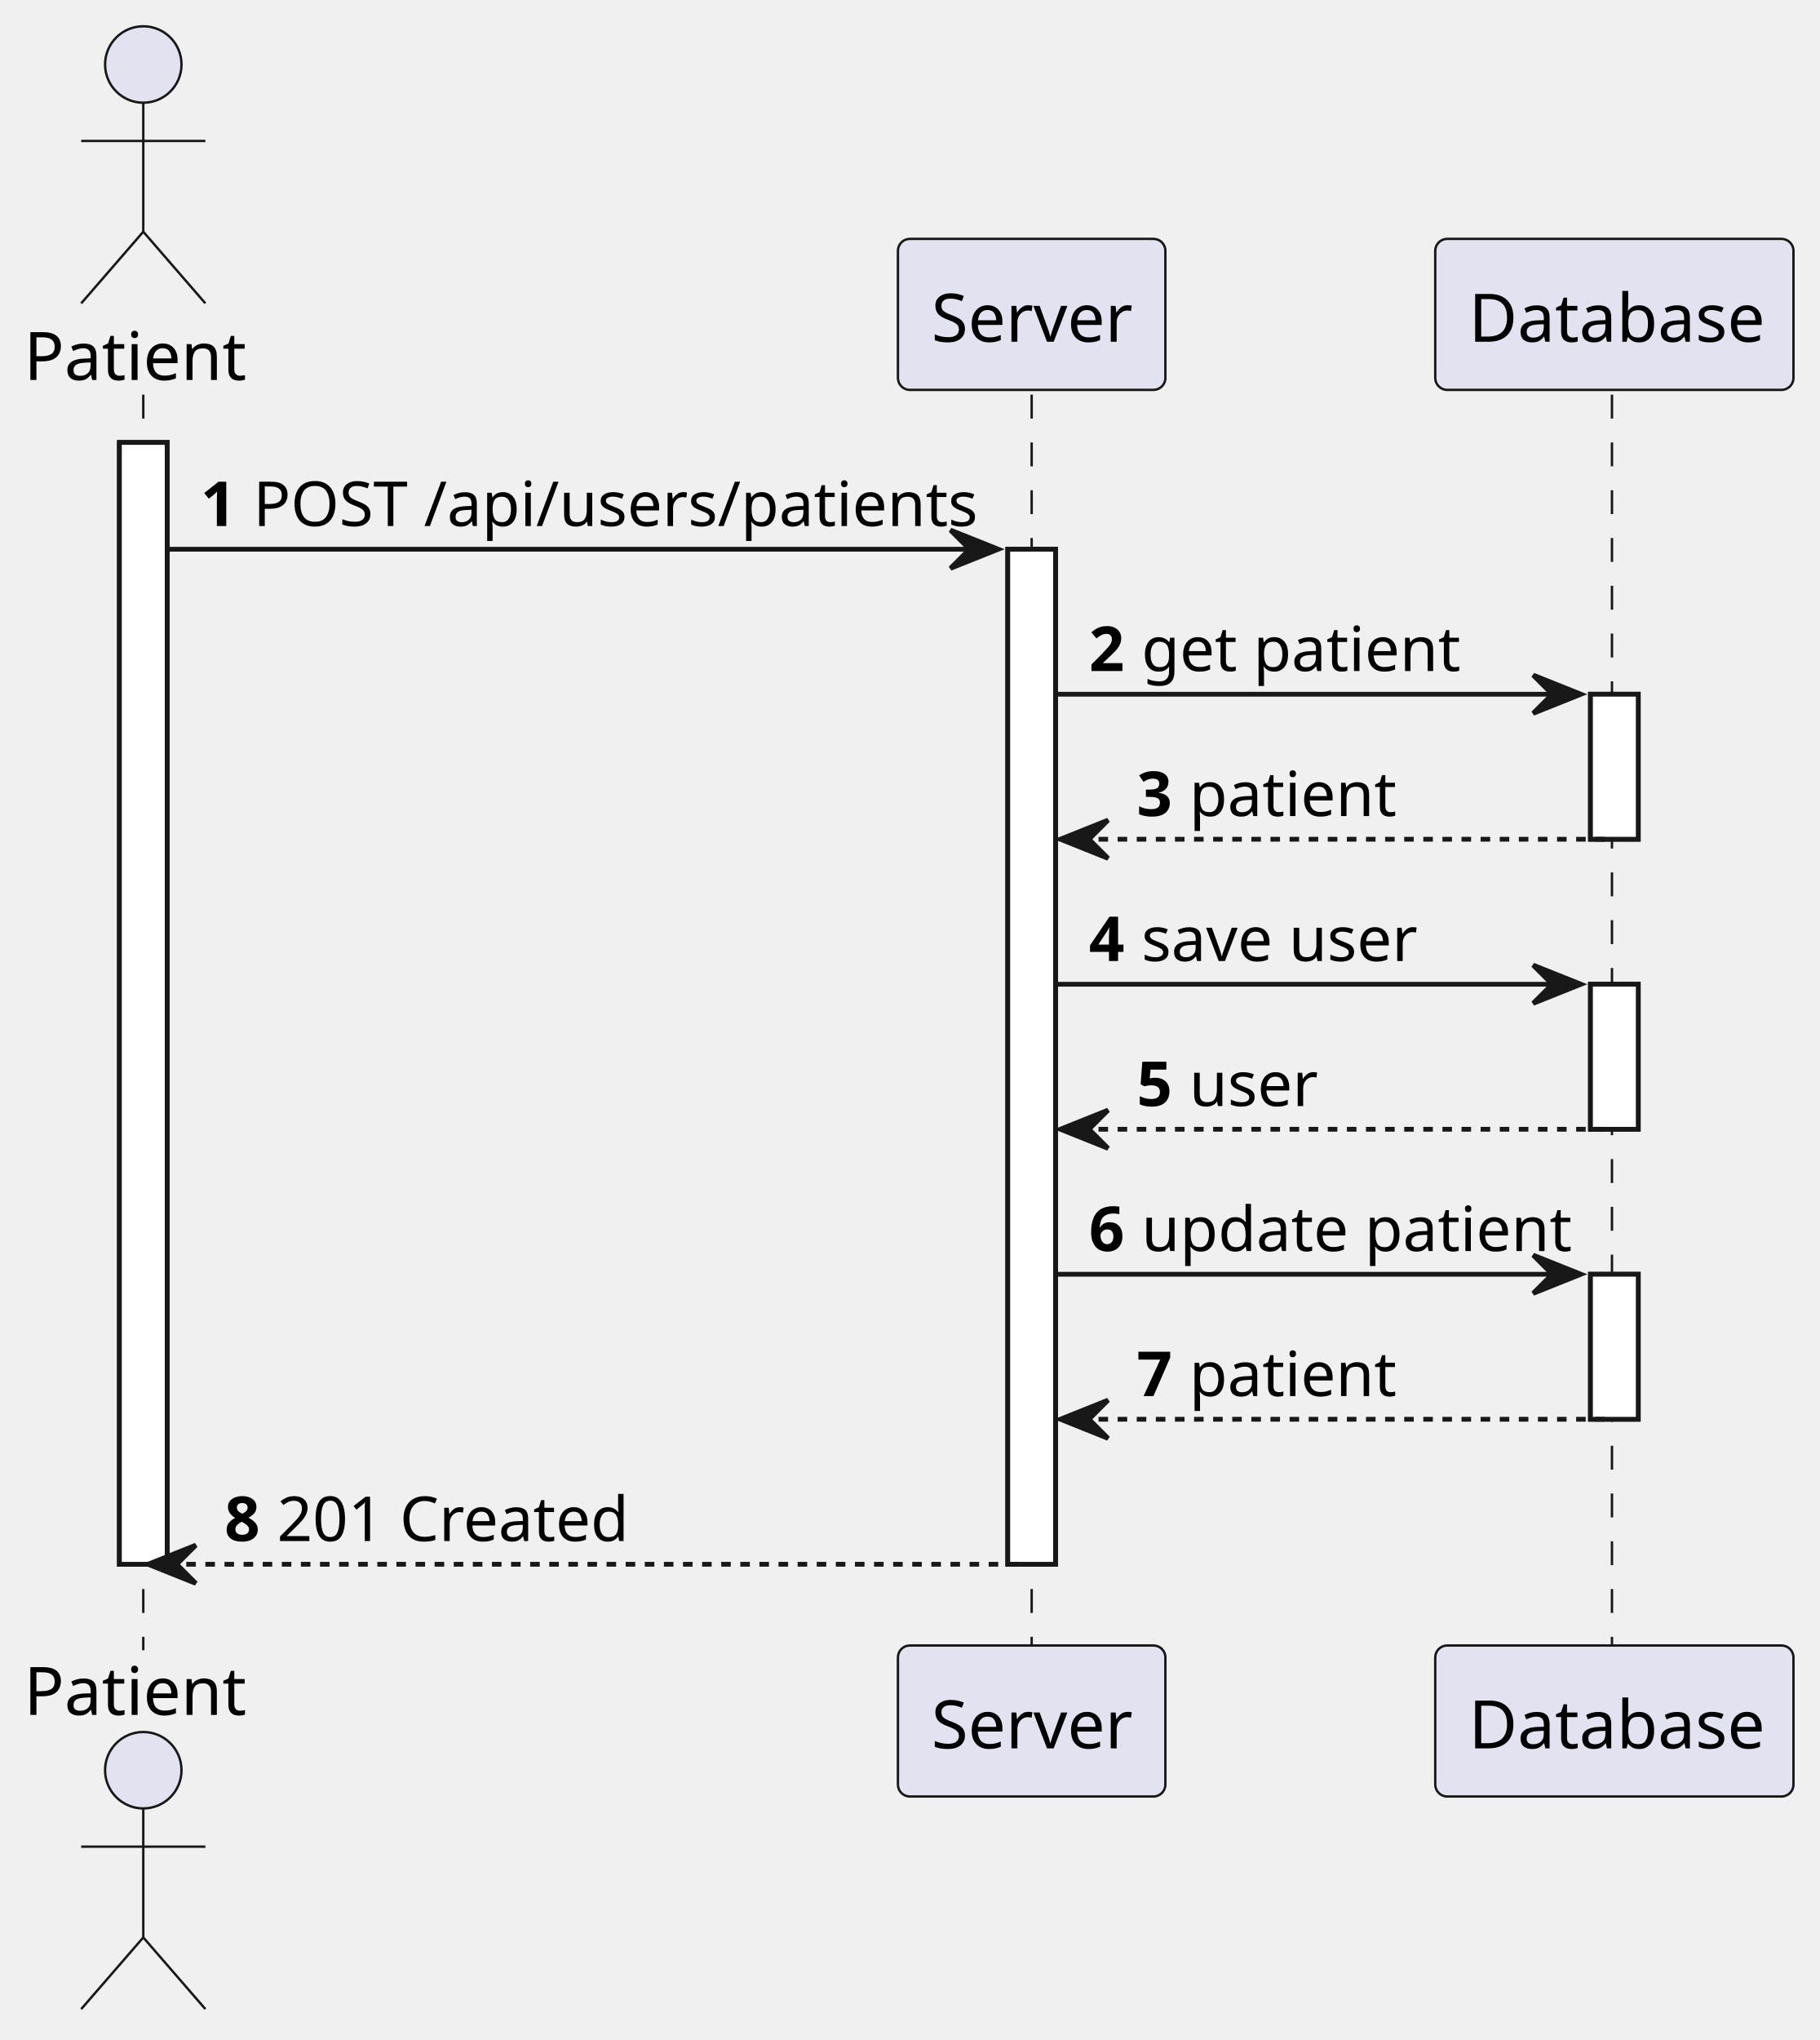
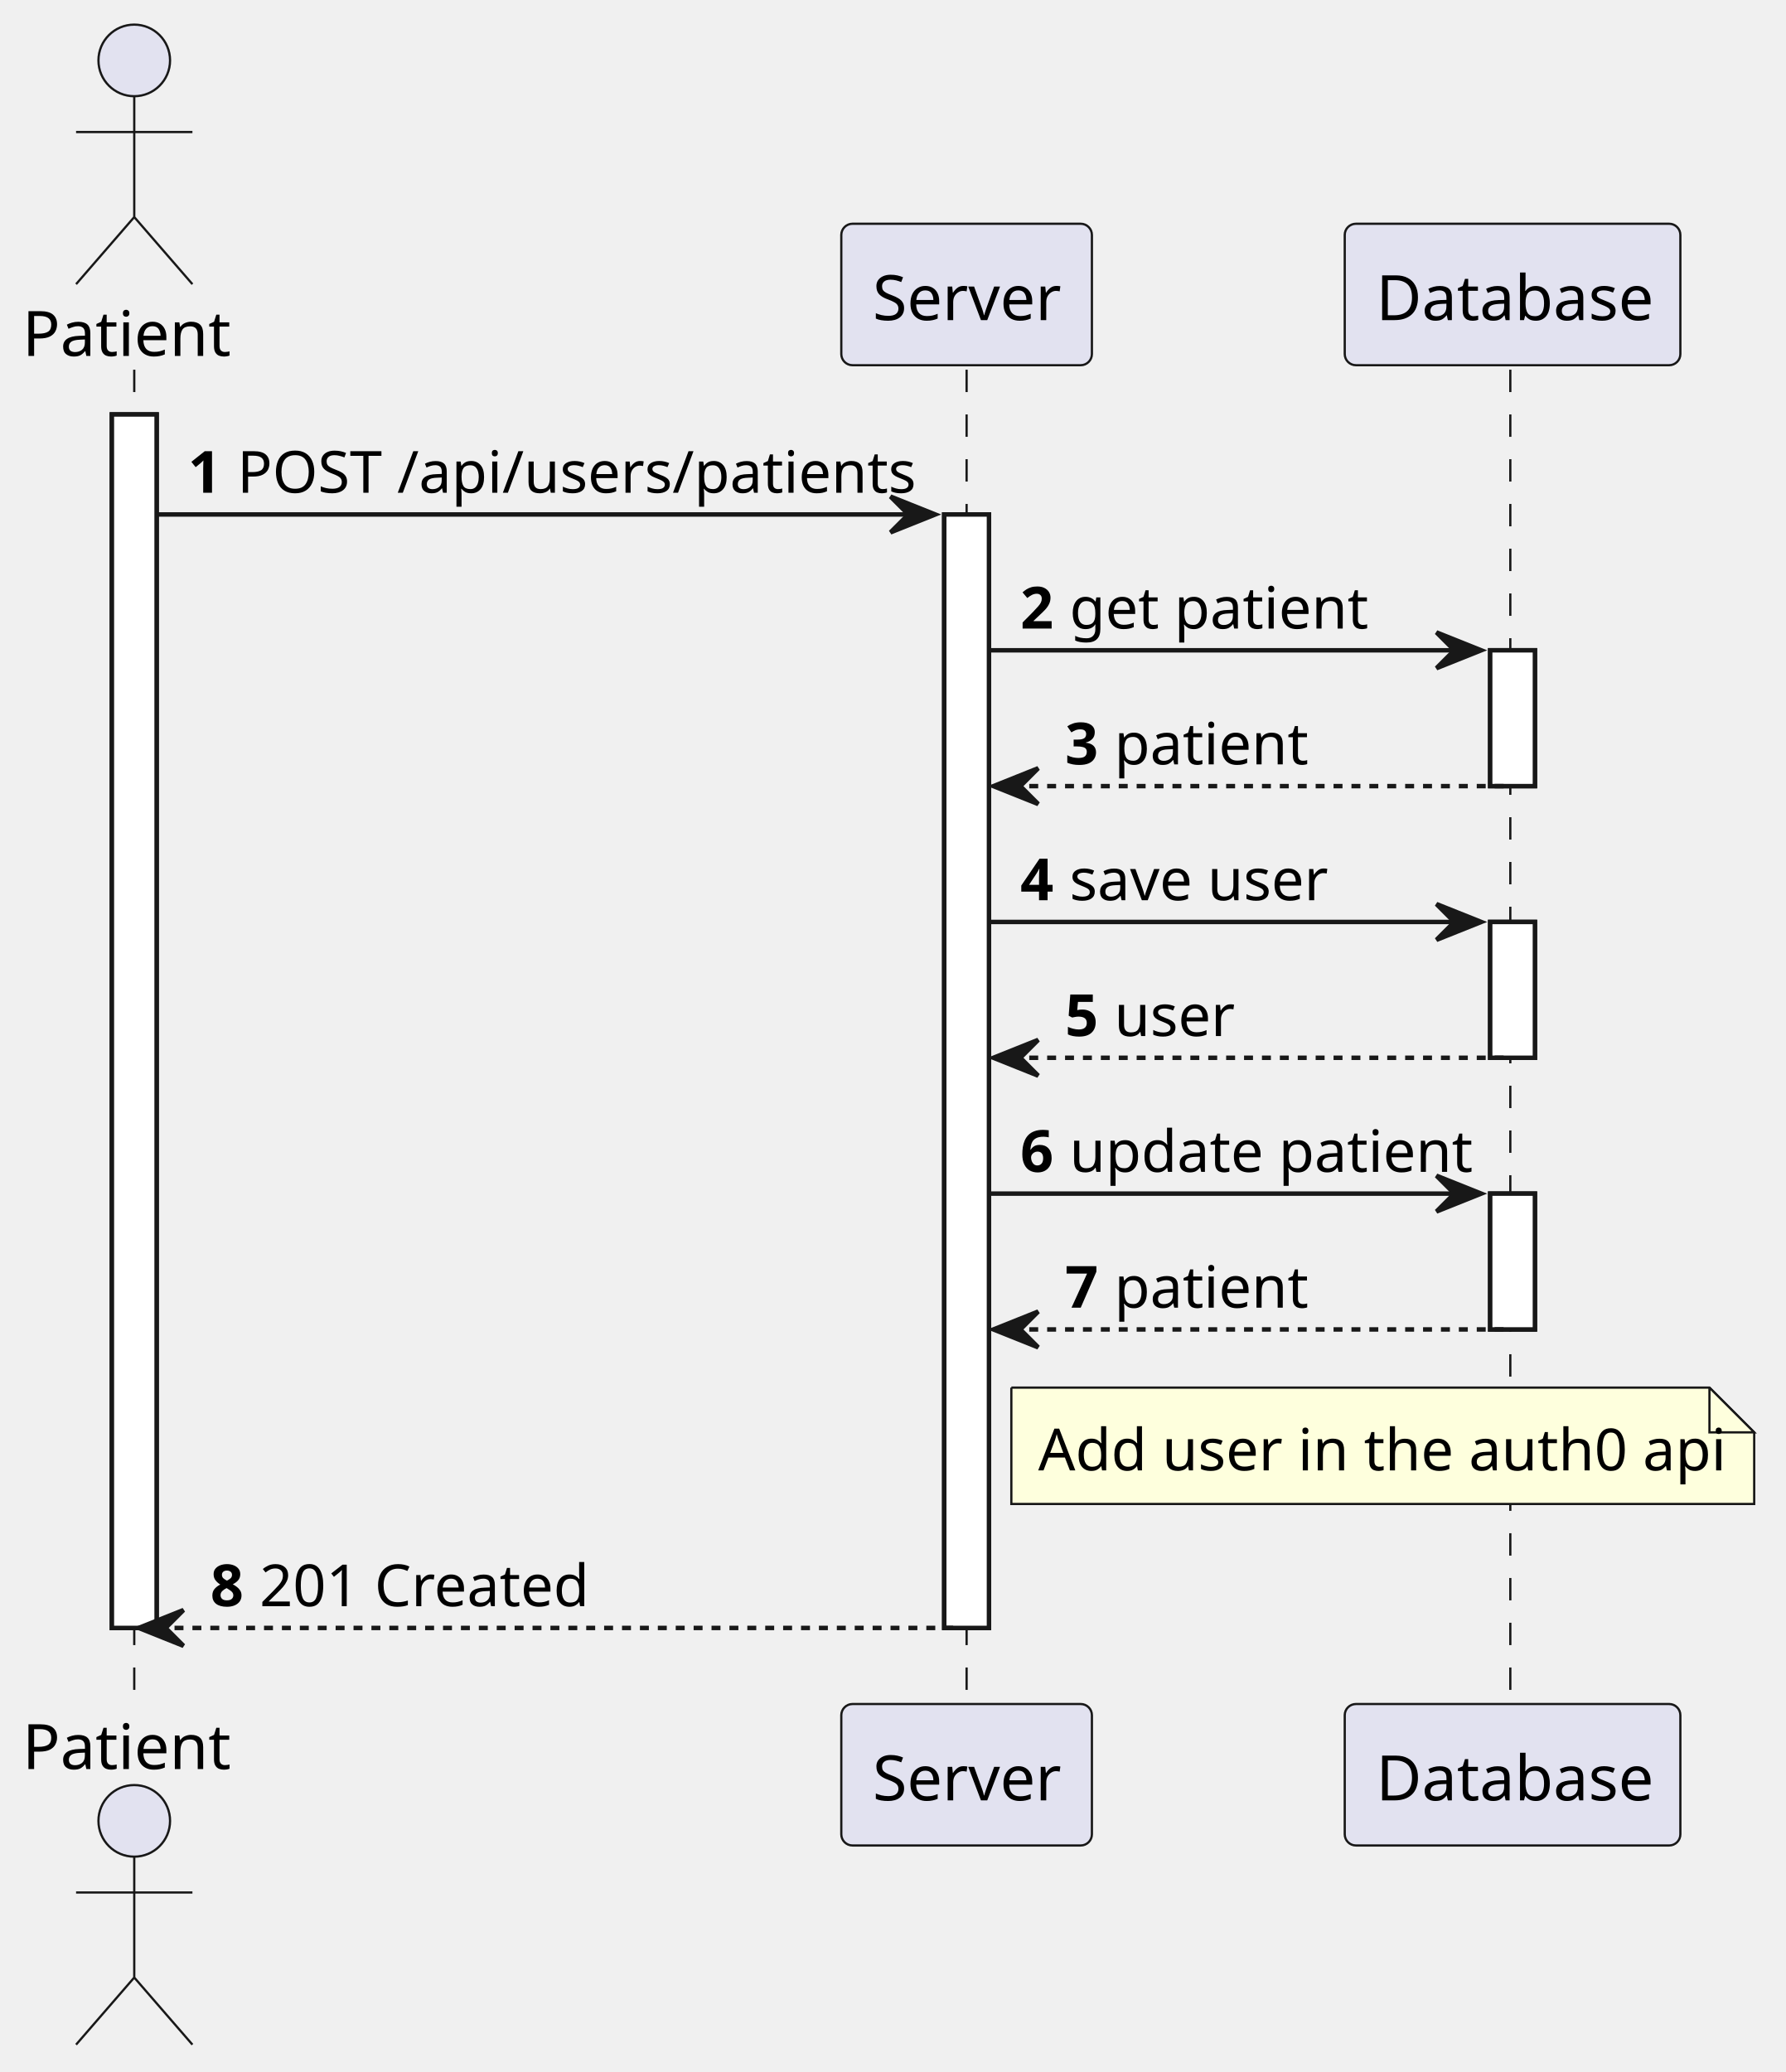
- <svg xmlns="http://www.w3.org/2000/svg" contentStyleType="text/css" height="427px" preserveAspectRatio="none" style="width:381px;height:427px;background:#FFFFFF;" version="1.1" viewBox="0 0 381 427" width="381px" zoomAndPan="magnify">
+ <svg xmlns="http://www.w3.org/2000/svg" contentStyleType="text/css" height="463px" preserveAspectRatio="none" style="width:399px;height:463px;background:#FFFFFF;" version="1.1" viewBox="0 0 399 463" width="399px" zoomAndPan="magnify">
  <defs />
  <g>
-     <rect fill="#FFFFFF" height="234.812" style="stroke:#181818;stroke-width:1.0;" width="10" x="25" y="92.609" />
-     <rect fill="#FFFFFF" height="212.461" style="stroke:#181818;stroke-width:1.0;" width="10" x="211" y="114.961" />
+     <rect fill="#FFFFFF" height="271.164" style="stroke:#181818;stroke-width:1.0;" width="10" x="25" y="92.609" />
+     <rect fill="#FFFFFF" height="248.812" style="stroke:#181818;stroke-width:1.0;" width="10" x="211" y="114.961" />
    <rect fill="#FFFFFF" height="30.352" style="stroke:#181818;stroke-width:1.0;" width="10" x="333" y="145.312" />
    <rect fill="#FFFFFF" height="30.352" style="stroke:#181818;stroke-width:1.0;" width="10" x="333" y="206.016" />
    <rect fill="#FFFFFF" height="30.352" style="stroke:#181818;stroke-width:1.0;" width="10" x="333" y="266.719" />
-     <line style="stroke:#181818;stroke-width:0.5;stroke-dasharray:5.0,5.0;" x1="30" x2="30" y1="82.609" y2="345.422" />
-     <line style="stroke:#181818;stroke-width:0.5;stroke-dasharray:5.0,5.0;" x1="216" x2="216" y1="82.609" y2="345.422" />
-     <line style="stroke:#181818;stroke-width:0.5;stroke-dasharray:5.0,5.0;" x1="337.5" x2="337.5" y1="82.609" y2="345.422" />
+     <line style="stroke:#181818;stroke-width:0.5;stroke-dasharray:5.0,5.0;" x1="30" x2="30" y1="82.609" y2="381.773" />
+     <line style="stroke:#181818;stroke-width:0.5;stroke-dasharray:5.0,5.0;" x1="216" x2="216" y1="82.609" y2="381.773" />
+     <line style="stroke:#181818;stroke-width:0.5;stroke-dasharray:5.0,5.0;" x1="337.5" x2="337.5" y1="82.609" y2="381.773" />
    <text fill="#000000" font-family="sans-serif" font-size="14" lengthAdjust="spacing" textLength="44" x="5" y="79.533">Patient</text>
    <ellipse cx="30" cy="13.5" fill="#E2E2F0" rx="8" ry="8" style="stroke:#181818;stroke-width:0.5;" />
    <path d="M30,21.5 L30,48.5 M17,29.5 L43,29.5 M30,48.5 L17,63.5 M30,48.5 L43,63.5 " fill="none" style="stroke:#181818;stroke-width:0.5;" />
-     <text fill="#000000" font-family="sans-serif" font-size="14" lengthAdjust="spacing" textLength="44" x="5" y="358.955">Patient</text>
-     <ellipse cx="30" cy="370.531" fill="#E2E2F0" rx="8" ry="8" style="stroke:#181818;stroke-width:0.5;" />
-     <path d="M30,378.531 L30,405.531 M17,386.531 L43,386.531 M30,405.531 L17,420.531 M30,405.531 L43,420.531 " fill="none" style="stroke:#181818;stroke-width:0.5;" />
+     <text fill="#000000" font-family="sans-serif" font-size="14" lengthAdjust="spacing" textLength="44" x="5" y="395.307">Patient</text>
+     <ellipse cx="30" cy="406.883" fill="#E2E2F0" rx="8" ry="8" style="stroke:#181818;stroke-width:0.5;" />
+     <path d="M30,414.883 L30,441.883 M17,422.883 L43,422.883 M30,441.883 L17,456.883 M30,441.883 L43,456.883 " fill="none" style="stroke:#181818;stroke-width:0.5;" />
    <rect fill="#E2E2F0" height="31.609" rx="2.5" ry="2.5" style="stroke:#181818;stroke-width:0.5;" width="56" x="188" y="50" />
    <text fill="#000000" font-family="sans-serif" font-size="14" lengthAdjust="spacing" textLength="42" x="195" y="71.533">Server</text>
-     <rect fill="#E2E2F0" height="31.609" rx="2.5" ry="2.5" style="stroke:#181818;stroke-width:0.5;" width="56" x="188" y="344.422" />
-     <text fill="#000000" font-family="sans-serif" font-size="14" lengthAdjust="spacing" textLength="42" x="195" y="365.955">Server</text>
+     <rect fill="#E2E2F0" height="31.609" rx="2.5" ry="2.5" style="stroke:#181818;stroke-width:0.5;" width="56" x="188" y="380.773" />
+     <text fill="#000000" font-family="sans-serif" font-size="14" lengthAdjust="spacing" textLength="42" x="195" y="402.307">Server</text>
    <rect fill="#E2E2F0" height="31.609" rx="2.5" ry="2.5" style="stroke:#181818;stroke-width:0.5;" width="75" x="300.5" y="50" />
    <text fill="#000000" font-family="sans-serif" font-size="14" lengthAdjust="spacing" textLength="61" x="307.5" y="71.533">Database</text>
-     <rect fill="#E2E2F0" height="31.609" rx="2.5" ry="2.5" style="stroke:#181818;stroke-width:0.5;" width="75" x="300.5" y="344.422" />
-     <text fill="#000000" font-family="sans-serif" font-size="14" lengthAdjust="spacing" textLength="61" x="307.5" y="365.955">Database</text>
-     <rect fill="#FFFFFF" height="234.812" style="stroke:#181818;stroke-width:1.0;" width="10" x="25" y="92.609" />
-     <rect fill="#FFFFFF" height="212.461" style="stroke:#181818;stroke-width:1.0;" width="10" x="211" y="114.961" />
+     <rect fill="#E2E2F0" height="31.609" rx="2.5" ry="2.5" style="stroke:#181818;stroke-width:0.5;" width="75" x="300.5" y="380.773" />
+     <text fill="#000000" font-family="sans-serif" font-size="14" lengthAdjust="spacing" textLength="61" x="307.5" y="402.307">Database</text>
+     <rect fill="#FFFFFF" height="271.164" style="stroke:#181818;stroke-width:1.0;" width="10" x="25" y="92.609" />
+     <rect fill="#FFFFFF" height="248.812" style="stroke:#181818;stroke-width:1.0;" width="10" x="211" y="114.961" />
    <rect fill="#FFFFFF" height="30.352" style="stroke:#181818;stroke-width:1.0;" width="10" x="333" y="145.312" />
    <rect fill="#FFFFFF" height="30.352" style="stroke:#181818;stroke-width:1.0;" width="10" x="333" y="206.016" />
    <rect fill="#FFFFFF" height="30.352" style="stroke:#181818;stroke-width:1.0;" width="10" x="333" y="266.719" />
    <polygon fill="#181818" points="199,110.961,209,114.961,199,118.961,203,114.961" style="stroke:#181818;stroke-width:1.0;" />
    <line style="stroke:#181818;stroke-width:1.0;" x1="35" x2="205" y1="114.961" y2="114.961" />
    <text fill="#000000" font-family="sans-serif" font-size="13" font-weight="bold" lengthAdjust="spacing" textLength="7" x="42" y="110.105">1</text>
    <text fill="#000000" font-family="sans-serif" font-size="13" lengthAdjust="spacing" textLength="146" x="53" y="110.105">POST /api/users/patients</text>
    <polygon fill="#181818" points="321,141.312,331,145.312,321,149.312,325,145.312" style="stroke:#181818;stroke-width:1.0;" />
    <line style="stroke:#181818;stroke-width:1.0;" x1="221" x2="327" y1="145.312" y2="145.312" />
    <text fill="#000000" font-family="sans-serif" font-size="13" font-weight="bold" lengthAdjust="spacing" textLength="7" x="228" y="140.456">2</text>
    <text fill="#000000" font-family="sans-serif" font-size="13" lengthAdjust="spacing" textLength="61" x="239" y="140.456">get patient</text>
    <polygon fill="#181818" points="232,171.664,222,175.664,232,179.664,228,175.664" style="stroke:#181818;stroke-width:1.0;" />
    <line style="stroke:#181818;stroke-width:1.0;stroke-dasharray:2.0,2.0;" x1="226" x2="337" y1="175.664" y2="175.664" />
    <text fill="#000000" font-family="sans-serif" font-size="13" font-weight="bold" lengthAdjust="spacing" textLength="7" x="238" y="170.808">3</text>
    <text fill="#000000" font-family="sans-serif" font-size="13" lengthAdjust="spacing" textLength="39" x="249" y="170.808">patient</text>
    <polygon fill="#181818" points="321,202.016,331,206.016,321,210.016,325,206.016" style="stroke:#181818;stroke-width:1.0;" />
    <line style="stroke:#181818;stroke-width:1.0;" x1="221" x2="327" y1="206.016" y2="206.016" />
    <text fill="#000000" font-family="sans-serif" font-size="13" font-weight="bold" lengthAdjust="spacing" textLength="7" x="228" y="201.159">4</text>
    <text fill="#000000" font-family="sans-serif" font-size="13" lengthAdjust="spacing" textLength="55" x="239" y="201.159">save user</text>
    <polygon fill="#181818" points="232,232.367,222,236.367,232,240.367,228,236.367" style="stroke:#181818;stroke-width:1.0;" />
    <line style="stroke:#181818;stroke-width:1.0;stroke-dasharray:2.0,2.0;" x1="226" x2="337" y1="236.367" y2="236.367" />
    <text fill="#000000" font-family="sans-serif" font-size="13" font-weight="bold" lengthAdjust="spacing" textLength="7" x="238" y="231.511">5</text>
    <text fill="#000000" font-family="sans-serif" font-size="13" lengthAdjust="spacing" textLength="25" x="249" y="231.511">user</text>
    <polygon fill="#181818" points="321,262.719,331,266.719,321,270.719,325,266.719" style="stroke:#181818;stroke-width:1.0;" />
    <line style="stroke:#181818;stroke-width:1.0;" x1="221" x2="327" y1="266.719" y2="266.719" />
    <text fill="#000000" font-family="sans-serif" font-size="13" font-weight="bold" lengthAdjust="spacing" textLength="7" x="228" y="261.862">6</text>
    <text fill="#000000" font-family="sans-serif" font-size="13" lengthAdjust="spacing" textLength="82" x="239" y="261.862">update patient</text>
    <polygon fill="#181818" points="232,293.07,222,297.07,232,301.07,228,297.07" style="stroke:#181818;stroke-width:1.0;" />
    <line style="stroke:#181818;stroke-width:1.0;stroke-dasharray:2.0,2.0;" x1="226" x2="337" y1="297.07" y2="297.07" />
    <text fill="#000000" font-family="sans-serif" font-size="13" font-weight="bold" lengthAdjust="spacing" textLength="7" x="238" y="292.214">7</text>
    <text fill="#000000" font-family="sans-serif" font-size="13" lengthAdjust="spacing" textLength="39" x="249" y="292.214">patient</text>
-     <polygon fill="#181818" points="41,323.422,31,327.422,41,331.422,37,327.422" style="stroke:#181818;stroke-width:1.0;" />
-     <line style="stroke:#181818;stroke-width:1.0;stroke-dasharray:2.0,2.0;" x1="35" x2="215" y1="327.422" y2="327.422" />
-     <text fill="#000000" font-family="sans-serif" font-size="13" font-weight="bold" lengthAdjust="spacing" textLength="7" x="47" y="322.565">8</text>
-     <text fill="#000000" font-family="sans-serif" font-size="13" lengthAdjust="spacing" textLength="70" x="58" y="322.565">201 Created</text>
+     <path d="M226,310.07 L226,336.07 L392,336.07 L392,320.07 L382,310.07 L226,310.07 " fill="#FEFFDD" style="stroke:#181818;stroke-width:0.5;" />
+     <path d="M382,310.07 L382,320.07 L392,320.07 L382,310.07 " fill="#FEFFDD" style="stroke:#181818;stroke-width:0.5;" />
+     <text fill="#000000" font-family="sans-serif" font-size="13" lengthAdjust="spacing" textLength="145" x="232" y="328.565">Add user in the auth0 api</text>
+     <polygon fill="#181818" points="41,359.773,31,363.773,41,367.773,37,363.773" style="stroke:#181818;stroke-width:1.0;" />
+     <line style="stroke:#181818;stroke-width:1.0;stroke-dasharray:2.0,2.0;" x1="35" x2="215" y1="363.773" y2="363.773" />
+     <text fill="#000000" font-family="sans-serif" font-size="13" font-weight="bold" lengthAdjust="spacing" textLength="7" x="47" y="358.917">8</text>
+     <text fill="#000000" font-family="sans-serif" font-size="13" lengthAdjust="spacing" textLength="70" x="58" y="358.917">201 Created</text>
  </g>
</svg>
